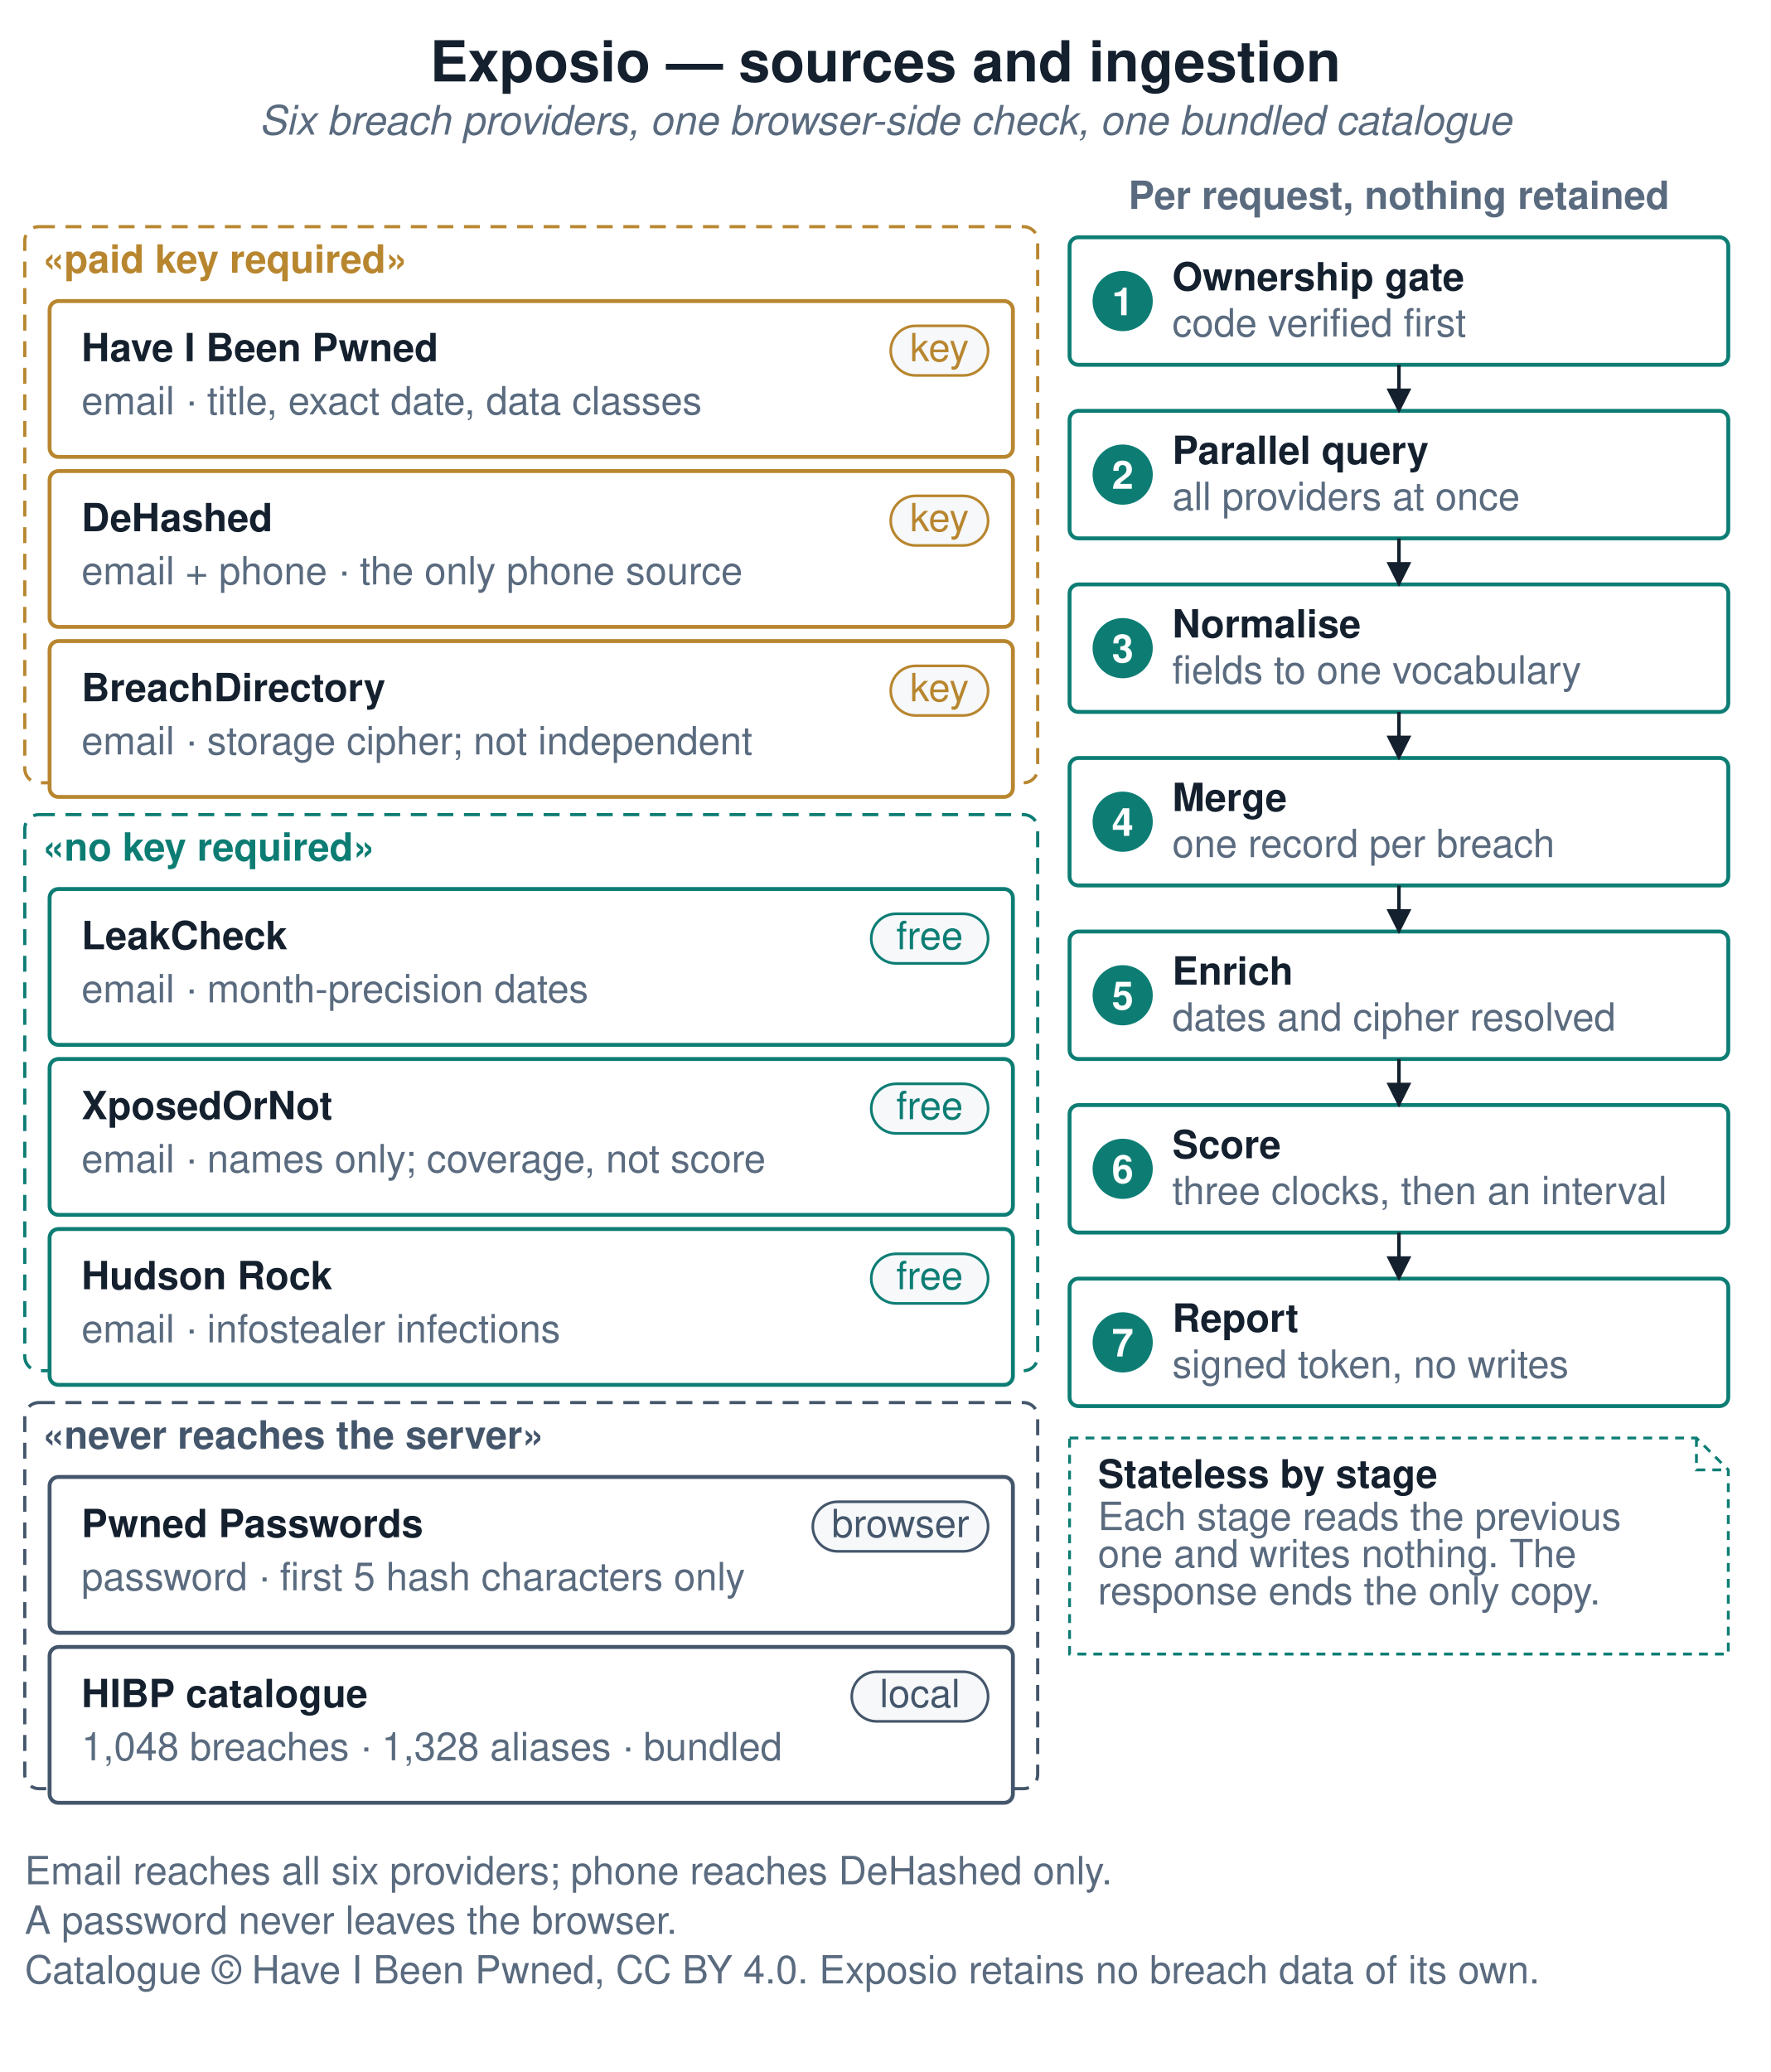
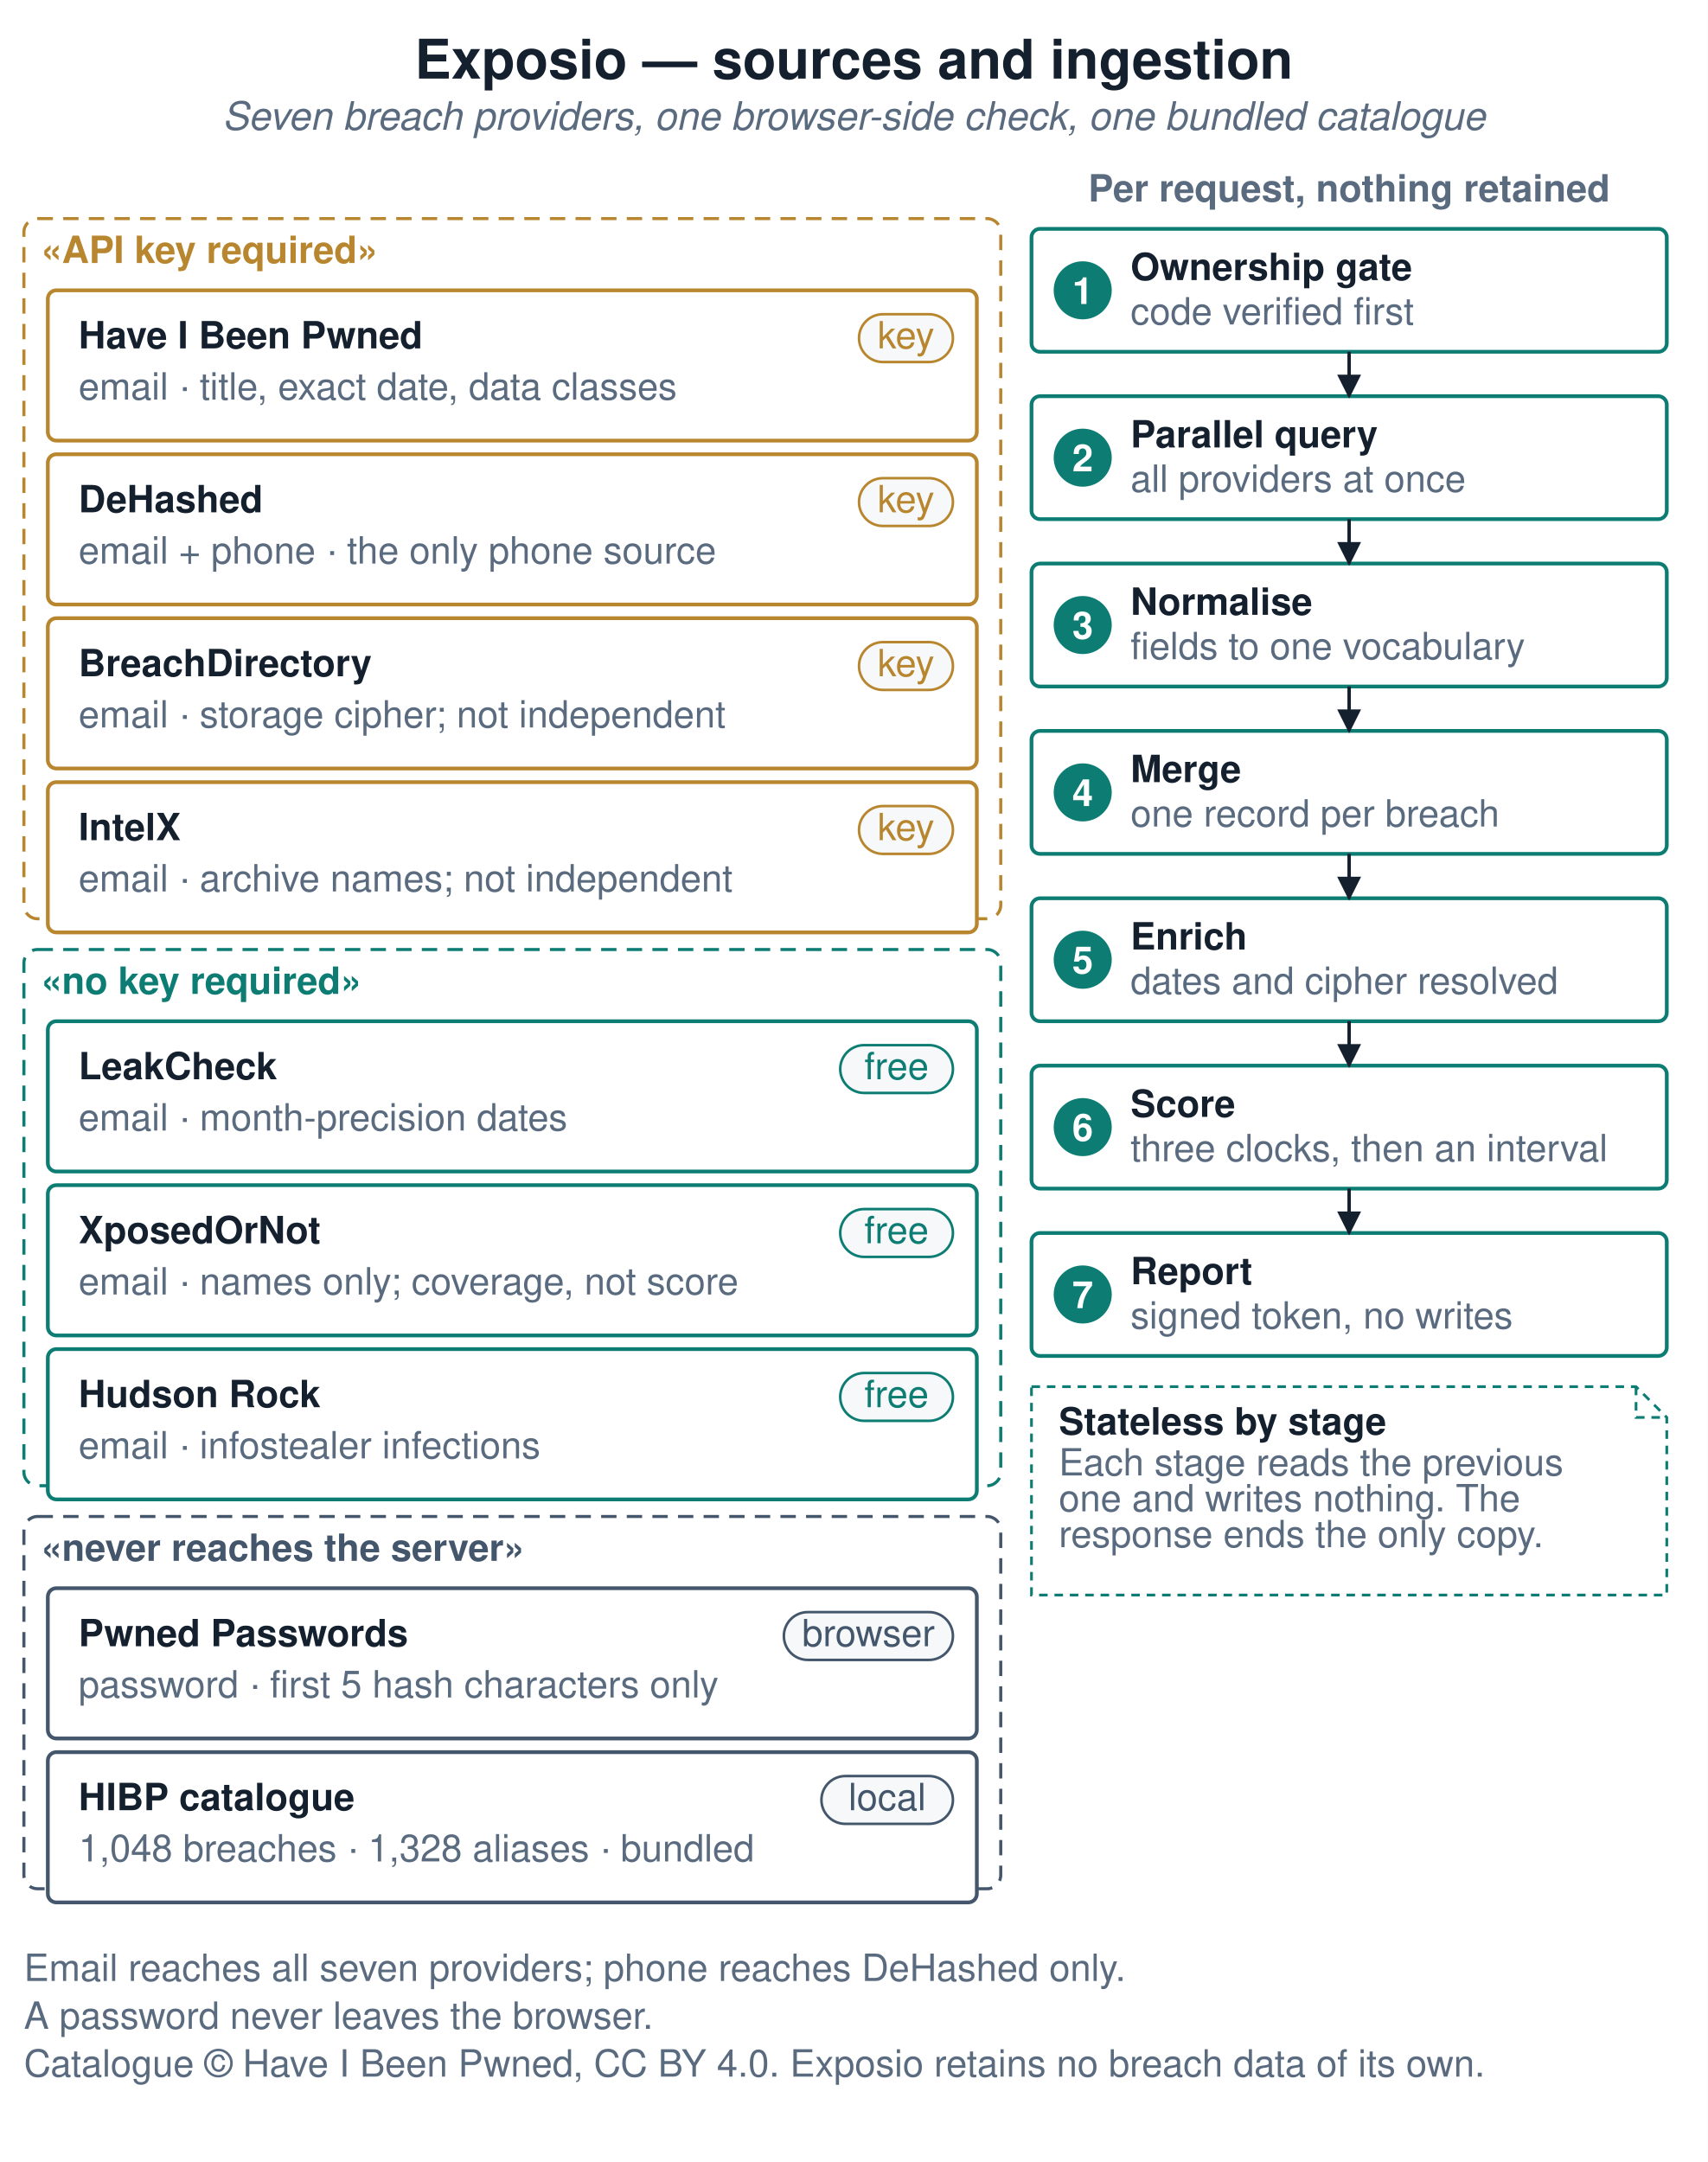
- <svg xmlns="http://www.w3.org/2000/svg" viewBox="0 0 1000 1170" width="1000" height="1170" font-family="Segoe UI, Calibri, Helvetica, Arial, sans-serif">
+ <svg xmlns="http://www.w3.org/2000/svg" viewBox="0 0 1000 1266" width="1000" height="1266" font-family="Segoe UI, Calibri, Helvetica, Arial, sans-serif">
  <defs>
    <marker id="arrow" viewBox="0 0 10 10" refX="9" refY="5" markerWidth="7" markerHeight="7" orient="auto-start-reverse">
      <path d="M0,0 L10,5 L0,10 z" fill="#14202E" />
    </marker>
    <marker id="open" viewBox="0 0 10 10" refX="9" refY="5" markerWidth="9" markerHeight="9" orient="auto-start-reverse">
      <path d="M0,0 L10,5 L0,10" fill="none" stroke="#14202E" stroke-width="1.6" />
    </marker>
    <marker id="hollow" viewBox="0 0 12 12" refX="11" refY="6" markerWidth="12" markerHeight="12" orient="auto-start-reverse">
      <path d="M0,0 L12,6 L0,12 z" fill="#FFFFFF" stroke="#14202E" stroke-width="1.6" />
    </marker>
  </defs>
-   <rect width="1000" height="1170" fill="#FFFFFF" />
+   <rect width="1000" height="1266" fill="#FFFFFF" />
  <text x="500.0" y="46" font-family="Segoe UI, Calibri, Helvetica, Arial, sans-serif" font-size="32" fill="#14202E" text-anchor="middle" font-weight="600">Exposio — sources and ingestion</text>
-   <text x="500.0" y="76" font-family="Segoe UI, Calibri, Helvetica, Arial, sans-serif" font-size="23" fill="#5A6B7F" text-anchor="middle" font-weight="400" font-style="italic">Six breach providers, one browser-side check, one bundled catalogue</text>
-   <rect x="14.0" y="128" width="572" height="314" rx="8" fill="none" stroke="#B8862F" stroke-width="1.8" stroke-dasharray="9 6" />
-   <text x="24.0" y="154" font-family="Segoe UI, Calibri, Helvetica, Arial, sans-serif" font-size="22" fill="#B8862F" text-anchor="start" font-weight="600">«paid key required»</text>
+   <text x="500.0" y="76" font-family="Segoe UI, Calibri, Helvetica, Arial, sans-serif" font-size="23" fill="#5A6B7F" text-anchor="middle" font-weight="400" font-style="italic">Seven breach providers, one browser-side check, one bundled catalogue</text>
+   <rect x="14.0" y="128" width="572" height="410" rx="8" fill="none" stroke="#B8862F" stroke-width="1.8" stroke-dasharray="9 6" />
+   <text x="24.0" y="154" font-family="Segoe UI, Calibri, Helvetica, Arial, sans-serif" font-size="22" fill="#B8862F" text-anchor="start" font-weight="600">«API key required»</text>
  <rect x="28.0" y="170" width="544" height="88" rx="5" fill="#FFFFFF" stroke="#B8862F" stroke-width="2.2" />
  <text x="46.0" y="204" font-family="Segoe UI, Calibri, Helvetica, Arial, sans-serif" font-size="22" fill="#14202E" text-anchor="start" font-weight="600">Have I Been Pwned</text>
  <text x="46.0" y="234" font-family="Segoe UI, Calibri, Helvetica, Arial, sans-serif" font-size="22" fill="#5A6B7F" text-anchor="start" font-weight="400">email · title, exact date, data classes</text>
  <rect x="503.0" y="184" width="55" height="28" rx="14" fill="#F6F8FA" stroke="#B8862F" stroke-width="1.5" />
  <text x="530.5" y="204" font-family="Segoe UI, Calibri, Helvetica, Arial, sans-serif" font-size="22" fill="#B8862F" text-anchor="middle" font-weight="400">key</text>
  <rect x="28.0" y="266" width="544" height="88" rx="5" fill="#FFFFFF" stroke="#B8862F" stroke-width="2.2" />
  <text x="46.0" y="300" font-family="Segoe UI, Calibri, Helvetica, Arial, sans-serif" font-size="22" fill="#14202E" text-anchor="start" font-weight="600">DeHashed</text>
  <text x="46.0" y="330" font-family="Segoe UI, Calibri, Helvetica, Arial, sans-serif" font-size="22" fill="#5A6B7F" text-anchor="start" font-weight="400">email + phone · the only phone source</text>
  <rect x="503.0" y="280" width="55" height="28" rx="14" fill="#F6F8FA" stroke="#B8862F" stroke-width="1.5" />
  <text x="530.5" y="300" font-family="Segoe UI, Calibri, Helvetica, Arial, sans-serif" font-size="22" fill="#B8862F" text-anchor="middle" font-weight="400">key</text>
  <rect x="28.0" y="362" width="544" height="88" rx="5" fill="#FFFFFF" stroke="#B8862F" stroke-width="2.2" />
  <text x="46.0" y="396" font-family="Segoe UI, Calibri, Helvetica, Arial, sans-serif" font-size="22" fill="#14202E" text-anchor="start" font-weight="600">BreachDirectory</text>
  <text x="46.0" y="426" font-family="Segoe UI, Calibri, Helvetica, Arial, sans-serif" font-size="22" fill="#5A6B7F" text-anchor="start" font-weight="400">email · storage cipher; not independent</text>
  <rect x="503.0" y="376" width="55" height="28" rx="14" fill="#F6F8FA" stroke="#B8862F" stroke-width="1.5" />
  <text x="530.5" y="396" font-family="Segoe UI, Calibri, Helvetica, Arial, sans-serif" font-size="22" fill="#B8862F" text-anchor="middle" font-weight="400">key</text>
-   <rect x="14.0" y="460" width="572" height="314" rx="8" fill="none" stroke="#0D7D74" stroke-width="1.8" stroke-dasharray="9 6" />
-   <text x="24.0" y="486" font-family="Segoe UI, Calibri, Helvetica, Arial, sans-serif" font-size="22" fill="#0D7D74" text-anchor="start" font-weight="600">«no key required»</text>
-   <rect x="28.0" y="502" width="544" height="88" rx="5" fill="#FFFFFF" stroke="#0D7D74" stroke-width="2.2" />
-   <text x="46.0" y="536" font-family="Segoe UI, Calibri, Helvetica, Arial, sans-serif" font-size="22" fill="#14202E" text-anchor="start" font-weight="600">LeakCheck</text>
-   <text x="46.0" y="566" font-family="Segoe UI, Calibri, Helvetica, Arial, sans-serif" font-size="22" fill="#5A6B7F" text-anchor="start" font-weight="400">email · month-precision dates</text>
-   <rect x="492.0" y="516" width="66" height="28" rx="14" fill="#F6F8FA" stroke="#0D7D74" stroke-width="1.5" />
-   <text x="525.0" y="536" font-family="Segoe UI, Calibri, Helvetica, Arial, sans-serif" font-size="22" fill="#0D7D74" text-anchor="middle" font-weight="400">free</text>
+   <rect x="28.0" y="458" width="544" height="88" rx="5" fill="#FFFFFF" stroke="#B8862F" stroke-width="2.2" />
+   <text x="46.0" y="492" font-family="Segoe UI, Calibri, Helvetica, Arial, sans-serif" font-size="22" fill="#14202E" text-anchor="start" font-weight="600">IntelX</text>
+   <text x="46.0" y="522" font-family="Segoe UI, Calibri, Helvetica, Arial, sans-serif" font-size="22" fill="#5A6B7F" text-anchor="start" font-weight="400">email · archive names; not independent</text>
+   <rect x="503.0" y="472" width="55" height="28" rx="14" fill="#F6F8FA" stroke="#B8862F" stroke-width="1.5" />
+   <text x="530.5" y="492" font-family="Segoe UI, Calibri, Helvetica, Arial, sans-serif" font-size="22" fill="#B8862F" text-anchor="middle" font-weight="400">key</text>
+   <rect x="14.0" y="556" width="572" height="314" rx="8" fill="none" stroke="#0D7D74" stroke-width="1.8" stroke-dasharray="9 6" />
+   <text x="24.0" y="582" font-family="Segoe UI, Calibri, Helvetica, Arial, sans-serif" font-size="22" fill="#0D7D74" text-anchor="start" font-weight="600">«no key required»</text>
  <rect x="28.0" y="598" width="544" height="88" rx="5" fill="#FFFFFF" stroke="#0D7D74" stroke-width="2.2" />
-   <text x="46.0" y="632" font-family="Segoe UI, Calibri, Helvetica, Arial, sans-serif" font-size="22" fill="#14202E" text-anchor="start" font-weight="600">XposedOrNot</text>
-   <text x="46.0" y="662" font-family="Segoe UI, Calibri, Helvetica, Arial, sans-serif" font-size="22" fill="#5A6B7F" text-anchor="start" font-weight="400">email · names only; coverage, not score</text>
+   <text x="46.0" y="632" font-family="Segoe UI, Calibri, Helvetica, Arial, sans-serif" font-size="22" fill="#14202E" text-anchor="start" font-weight="600">LeakCheck</text>
+   <text x="46.0" y="662" font-family="Segoe UI, Calibri, Helvetica, Arial, sans-serif" font-size="22" fill="#5A6B7F" text-anchor="start" font-weight="400">email · month-precision dates</text>
  <rect x="492.0" y="612" width="66" height="28" rx="14" fill="#F6F8FA" stroke="#0D7D74" stroke-width="1.5" />
  <text x="525.0" y="632" font-family="Segoe UI, Calibri, Helvetica, Arial, sans-serif" font-size="22" fill="#0D7D74" text-anchor="middle" font-weight="400">free</text>
  <rect x="28.0" y="694" width="544" height="88" rx="5" fill="#FFFFFF" stroke="#0D7D74" stroke-width="2.2" />
-   <text x="46.0" y="728" font-family="Segoe UI, Calibri, Helvetica, Arial, sans-serif" font-size="22" fill="#14202E" text-anchor="start" font-weight="600">Hudson Rock</text>
-   <text x="46.0" y="758" font-family="Segoe UI, Calibri, Helvetica, Arial, sans-serif" font-size="22" fill="#5A6B7F" text-anchor="start" font-weight="400">email · infostealer infections</text>
+   <text x="46.0" y="728" font-family="Segoe UI, Calibri, Helvetica, Arial, sans-serif" font-size="22" fill="#14202E" text-anchor="start" font-weight="600">XposedOrNot</text>
+   <text x="46.0" y="758" font-family="Segoe UI, Calibri, Helvetica, Arial, sans-serif" font-size="22" fill="#5A6B7F" text-anchor="start" font-weight="400">email · names only; coverage, not score</text>
  <rect x="492.0" y="708" width="66" height="28" rx="14" fill="#F6F8FA" stroke="#0D7D74" stroke-width="1.5" />
  <text x="525.0" y="728" font-family="Segoe UI, Calibri, Helvetica, Arial, sans-serif" font-size="22" fill="#0D7D74" text-anchor="middle" font-weight="400">free</text>
-   <rect x="14.0" y="792" width="572" height="218" rx="8" fill="none" stroke="#44566B" stroke-width="1.8" stroke-dasharray="9 6" />
-   <text x="24.0" y="818" font-family="Segoe UI, Calibri, Helvetica, Arial, sans-serif" font-size="22" fill="#44566B" text-anchor="start" font-weight="600">«never reaches the server»</text>
-   <rect x="28.0" y="834" width="544" height="88" rx="5" fill="#FFFFFF" stroke="#44566B" stroke-width="2.2" />
-   <text x="46.0" y="868" font-family="Segoe UI, Calibri, Helvetica, Arial, sans-serif" font-size="22" fill="#14202E" text-anchor="start" font-weight="600">Pwned Passwords</text>
-   <text x="46.0" y="898" font-family="Segoe UI, Calibri, Helvetica, Arial, sans-serif" font-size="22" fill="#5A6B7F" text-anchor="start" font-weight="400">password · first 5 hash characters only</text>
-   <rect x="459.0" y="848" width="99" height="28" rx="14" fill="#F6F8FA" stroke="#44566B" stroke-width="1.5" />
-   <text x="508.5" y="868" font-family="Segoe UI, Calibri, Helvetica, Arial, sans-serif" font-size="22" fill="#44566B" text-anchor="middle" font-weight="400">browser</text>
+   <rect x="28.0" y="790" width="544" height="88" rx="5" fill="#FFFFFF" stroke="#0D7D74" stroke-width="2.2" />
+   <text x="46.0" y="824" font-family="Segoe UI, Calibri, Helvetica, Arial, sans-serif" font-size="22" fill="#14202E" text-anchor="start" font-weight="600">Hudson Rock</text>
+   <text x="46.0" y="854" font-family="Segoe UI, Calibri, Helvetica, Arial, sans-serif" font-size="22" fill="#5A6B7F" text-anchor="start" font-weight="400">email · infostealer infections</text>
+   <rect x="492.0" y="804" width="66" height="28" rx="14" fill="#F6F8FA" stroke="#0D7D74" stroke-width="1.5" />
+   <text x="525.0" y="824" font-family="Segoe UI, Calibri, Helvetica, Arial, sans-serif" font-size="22" fill="#0D7D74" text-anchor="middle" font-weight="400">free</text>
+   <rect x="14.0" y="888" width="572" height="218" rx="8" fill="none" stroke="#44566B" stroke-width="1.8" stroke-dasharray="9 6" />
+   <text x="24.0" y="914" font-family="Segoe UI, Calibri, Helvetica, Arial, sans-serif" font-size="22" fill="#44566B" text-anchor="start" font-weight="600">«never reaches the server»</text>
  <rect x="28.0" y="930" width="544" height="88" rx="5" fill="#FFFFFF" stroke="#44566B" stroke-width="2.2" />
-   <text x="46.0" y="964" font-family="Segoe UI, Calibri, Helvetica, Arial, sans-serif" font-size="22" fill="#14202E" text-anchor="start" font-weight="600">HIBP catalogue</text>
-   <text x="46.0" y="994" font-family="Segoe UI, Calibri, Helvetica, Arial, sans-serif" font-size="22" fill="#5A6B7F" text-anchor="start" font-weight="400">1,048 breaches · 1,328 aliases · bundled</text>
-   <rect x="481.0" y="944" width="77" height="28" rx="14" fill="#F6F8FA" stroke="#44566B" stroke-width="1.5" />
-   <text x="519.5" y="964" font-family="Segoe UI, Calibri, Helvetica, Arial, sans-serif" font-size="22" fill="#44566B" text-anchor="middle" font-weight="400">local</text>
+   <text x="46.0" y="964" font-family="Segoe UI, Calibri, Helvetica, Arial, sans-serif" font-size="22" fill="#14202E" text-anchor="start" font-weight="600">Pwned Passwords</text>
+   <text x="46.0" y="994" font-family="Segoe UI, Calibri, Helvetica, Arial, sans-serif" font-size="22" fill="#5A6B7F" text-anchor="start" font-weight="400">password · first 5 hash characters only</text>
+   <rect x="459.0" y="944" width="99" height="28" rx="14" fill="#F6F8FA" stroke="#44566B" stroke-width="1.5" />
+   <text x="508.5" y="964" font-family="Segoe UI, Calibri, Helvetica, Arial, sans-serif" font-size="22" fill="#44566B" text-anchor="middle" font-weight="400">browser</text>
+   <rect x="28.0" y="1026" width="544" height="88" rx="5" fill="#FFFFFF" stroke="#44566B" stroke-width="2.2" />
+   <text x="46.0" y="1060" font-family="Segoe UI, Calibri, Helvetica, Arial, sans-serif" font-size="22" fill="#14202E" text-anchor="start" font-weight="600">HIBP catalogue</text>
+   <text x="46.0" y="1090" font-family="Segoe UI, Calibri, Helvetica, Arial, sans-serif" font-size="22" fill="#5A6B7F" text-anchor="start" font-weight="400">1,048 breaches · 1,328 aliases · bundled</text>
+   <rect x="481.0" y="1040" width="77" height="28" rx="14" fill="#F6F8FA" stroke="#44566B" stroke-width="1.5" />
+   <text x="519.5" y="1060" font-family="Segoe UI, Calibri, Helvetica, Arial, sans-serif" font-size="22" fill="#44566B" text-anchor="middle" font-weight="400">local</text>
  <text x="790" y="118" font-family="Segoe UI, Calibri, Helvetica, Arial, sans-serif" font-size="22" fill="#5A6B7F" text-anchor="middle" font-weight="600">Per request, nothing retained</text>
  <rect x="604.0" y="134" width="372" height="72" rx="5" fill="#FFFFFF" stroke="#0D7D74" stroke-width="2.2" />
  <circle cx="634.0" cy="170" r="17" fill="#0D7D74" />
  <text x="634.0" y="178" font-family="Segoe UI, Calibri, Helvetica, Arial, sans-serif" font-size="22" fill="#FFFFFF" text-anchor="middle" font-weight="600">1</text>
  <text x="662.0" y="164" font-family="Segoe UI, Calibri, Helvetica, Arial, sans-serif" font-size="22" fill="#14202E" text-anchor="start" font-weight="600">Ownership gate</text>
  <text x="662.0" y="190" font-family="Segoe UI, Calibri, Helvetica, Arial, sans-serif" font-size="22" fill="#5A6B7F" text-anchor="start" font-weight="400">code verified first</text>
  <rect x="604.0" y="232" width="372" height="72" rx="5" fill="#FFFFFF" stroke="#0D7D74" stroke-width="2.2" />
  <circle cx="634.0" cy="268" r="17" fill="#0D7D74" />
  <text x="634.0" y="276" font-family="Segoe UI, Calibri, Helvetica, Arial, sans-serif" font-size="22" fill="#FFFFFF" text-anchor="middle" font-weight="600">2</text>
  <text x="662.0" y="262" font-family="Segoe UI, Calibri, Helvetica, Arial, sans-serif" font-size="22" fill="#14202E" text-anchor="start" font-weight="600">Parallel query</text>
  <text x="662.0" y="288" font-family="Segoe UI, Calibri, Helvetica, Arial, sans-serif" font-size="22" fill="#5A6B7F" text-anchor="start" font-weight="400">all providers at once</text>
  <rect x="604.0" y="330" width="372" height="72" rx="5" fill="#FFFFFF" stroke="#0D7D74" stroke-width="2.2" />
  <circle cx="634.0" cy="366" r="17" fill="#0D7D74" />
  <text x="634.0" y="374" font-family="Segoe UI, Calibri, Helvetica, Arial, sans-serif" font-size="22" fill="#FFFFFF" text-anchor="middle" font-weight="600">3</text>
  <text x="662.0" y="360" font-family="Segoe UI, Calibri, Helvetica, Arial, sans-serif" font-size="22" fill="#14202E" text-anchor="start" font-weight="600">Normalise</text>
  <text x="662.0" y="386" font-family="Segoe UI, Calibri, Helvetica, Arial, sans-serif" font-size="22" fill="#5A6B7F" text-anchor="start" font-weight="400">fields to one vocabulary</text>
  <rect x="604.0" y="428" width="372" height="72" rx="5" fill="#FFFFFF" stroke="#0D7D74" stroke-width="2.2" />
  <circle cx="634.0" cy="464" r="17" fill="#0D7D74" />
  <text x="634.0" y="472" font-family="Segoe UI, Calibri, Helvetica, Arial, sans-serif" font-size="22" fill="#FFFFFF" text-anchor="middle" font-weight="600">4</text>
  <text x="662.0" y="458" font-family="Segoe UI, Calibri, Helvetica, Arial, sans-serif" font-size="22" fill="#14202E" text-anchor="start" font-weight="600">Merge</text>
  <text x="662.0" y="484" font-family="Segoe UI, Calibri, Helvetica, Arial, sans-serif" font-size="22" fill="#5A6B7F" text-anchor="start" font-weight="400">one record per breach</text>
  <rect x="604.0" y="526" width="372" height="72" rx="5" fill="#FFFFFF" stroke="#0D7D74" stroke-width="2.2" />
  <circle cx="634.0" cy="562" r="17" fill="#0D7D74" />
  <text x="634.0" y="570" font-family="Segoe UI, Calibri, Helvetica, Arial, sans-serif" font-size="22" fill="#FFFFFF" text-anchor="middle" font-weight="600">5</text>
  <text x="662.0" y="556" font-family="Segoe UI, Calibri, Helvetica, Arial, sans-serif" font-size="22" fill="#14202E" text-anchor="start" font-weight="600">Enrich</text>
  <text x="662.0" y="582" font-family="Segoe UI, Calibri, Helvetica, Arial, sans-serif" font-size="22" fill="#5A6B7F" text-anchor="start" font-weight="400">dates and cipher resolved</text>
  <rect x="604.0" y="624" width="372" height="72" rx="5" fill="#FFFFFF" stroke="#0D7D74" stroke-width="2.2" />
  <circle cx="634.0" cy="660" r="17" fill="#0D7D74" />
  <text x="634.0" y="668" font-family="Segoe UI, Calibri, Helvetica, Arial, sans-serif" font-size="22" fill="#FFFFFF" text-anchor="middle" font-weight="600">6</text>
  <text x="662.0" y="654" font-family="Segoe UI, Calibri, Helvetica, Arial, sans-serif" font-size="22" fill="#14202E" text-anchor="start" font-weight="600">Score</text>
  <text x="662.0" y="680" font-family="Segoe UI, Calibri, Helvetica, Arial, sans-serif" font-size="22" fill="#5A6B7F" text-anchor="start" font-weight="400">three clocks, then an interval</text>
  <rect x="604.0" y="722" width="372" height="72" rx="5" fill="#FFFFFF" stroke="#0D7D74" stroke-width="2.2" />
  <circle cx="634.0" cy="758" r="17" fill="#0D7D74" />
  <text x="634.0" y="766" font-family="Segoe UI, Calibri, Helvetica, Arial, sans-serif" font-size="22" fill="#FFFFFF" text-anchor="middle" font-weight="600">7</text>
  <text x="662.0" y="752" font-family="Segoe UI, Calibri, Helvetica, Arial, sans-serif" font-size="22" fill="#14202E" text-anchor="start" font-weight="600">Report</text>
  <text x="662.0" y="778" font-family="Segoe UI, Calibri, Helvetica, Arial, sans-serif" font-size="22" fill="#5A6B7F" text-anchor="start" font-weight="400">signed token, no writes</text>
  <path d="M790,206 L790,232" fill="none" stroke="#14202E" stroke-width="2.0" marker-end="url(#arrow)" />
  <path d="M790,304 L790,330" fill="none" stroke="#14202E" stroke-width="2.0" marker-end="url(#arrow)" />
  <path d="M790,402 L790,428" fill="none" stroke="#14202E" stroke-width="2.0" marker-end="url(#arrow)" />
  <path d="M790,500 L790,526" fill="none" stroke="#14202E" stroke-width="2.0" marker-end="url(#arrow)" />
  <path d="M790,598 L790,624" fill="none" stroke="#14202E" stroke-width="2.0" marker-end="url(#arrow)" />
  <path d="M790,696 L790,722" fill="none" stroke="#14202E" stroke-width="2.0" marker-end="url(#arrow)" />
  <path d="M604.0,812 L958.0,812 L976.0,830 L976.0,934 L604.0,934 Z" fill="#FFFFFF" stroke="#0D7D74" stroke-width="1.6" stroke-dasharray="5 4" />
  <path d="M958.0,812 L958.0,830 L976.0,830" fill="none" stroke="#0D7D74" stroke-width="1.6" stroke-dasharray="5 4" />
  <text x="620.0" y="840" font-family="Segoe UI, Calibri, Helvetica, Arial, sans-serif" font-size="22" fill="#14202E" text-anchor="start" font-weight="600">Stateless by stage</text>
  <text x="620.0" y="864" font-family="Segoe UI, Calibri, Helvetica, Arial, sans-serif" font-size="22" fill="#5A6B7F" text-anchor="start" font-weight="400">Each stage reads the previous</text>
  <text x="620.0" y="885" font-family="Segoe UI, Calibri, Helvetica, Arial, sans-serif" font-size="22" fill="#5A6B7F" text-anchor="start" font-weight="400">one and writes nothing. The</text>
  <text x="620.0" y="906" font-family="Segoe UI, Calibri, Helvetica, Arial, sans-serif" font-size="22" fill="#5A6B7F" text-anchor="start" font-weight="400">response ends the only copy.</text>
-   <text x="14" y="1064" font-family="Segoe UI, Calibri, Helvetica, Arial, sans-serif" font-size="22" fill="#5A6B7F" text-anchor="start" font-weight="400">Email reaches all six providers; phone reaches DeHashed only.</text>
-   <text x="14" y="1092" font-family="Segoe UI, Calibri, Helvetica, Arial, sans-serif" font-size="22" fill="#5A6B7F" text-anchor="start" font-weight="400">A password never leaves the browser.</text>
-   <text x="14" y="1120" font-family="Segoe UI, Calibri, Helvetica, Arial, sans-serif" font-size="22" fill="#5A6B7F" text-anchor="start" font-weight="400">Catalogue © Have I Been Pwned, CC BY 4.0. Exposio retains no breach data of its own.</text>
+   <text x="14" y="1160" font-family="Segoe UI, Calibri, Helvetica, Arial, sans-serif" font-size="22" fill="#5A6B7F" text-anchor="start" font-weight="400">Email reaches all seven providers; phone reaches DeHashed only.</text>
+   <text x="14" y="1188" font-family="Segoe UI, Calibri, Helvetica, Arial, sans-serif" font-size="22" fill="#5A6B7F" text-anchor="start" font-weight="400">A password never leaves the browser.</text>
+   <text x="14" y="1216" font-family="Segoe UI, Calibri, Helvetica, Arial, sans-serif" font-size="22" fill="#5A6B7F" text-anchor="start" font-weight="400">Catalogue © Have I Been Pwned, CC BY 4.0. Exposio retains no breach data of its own.</text>
</svg>
